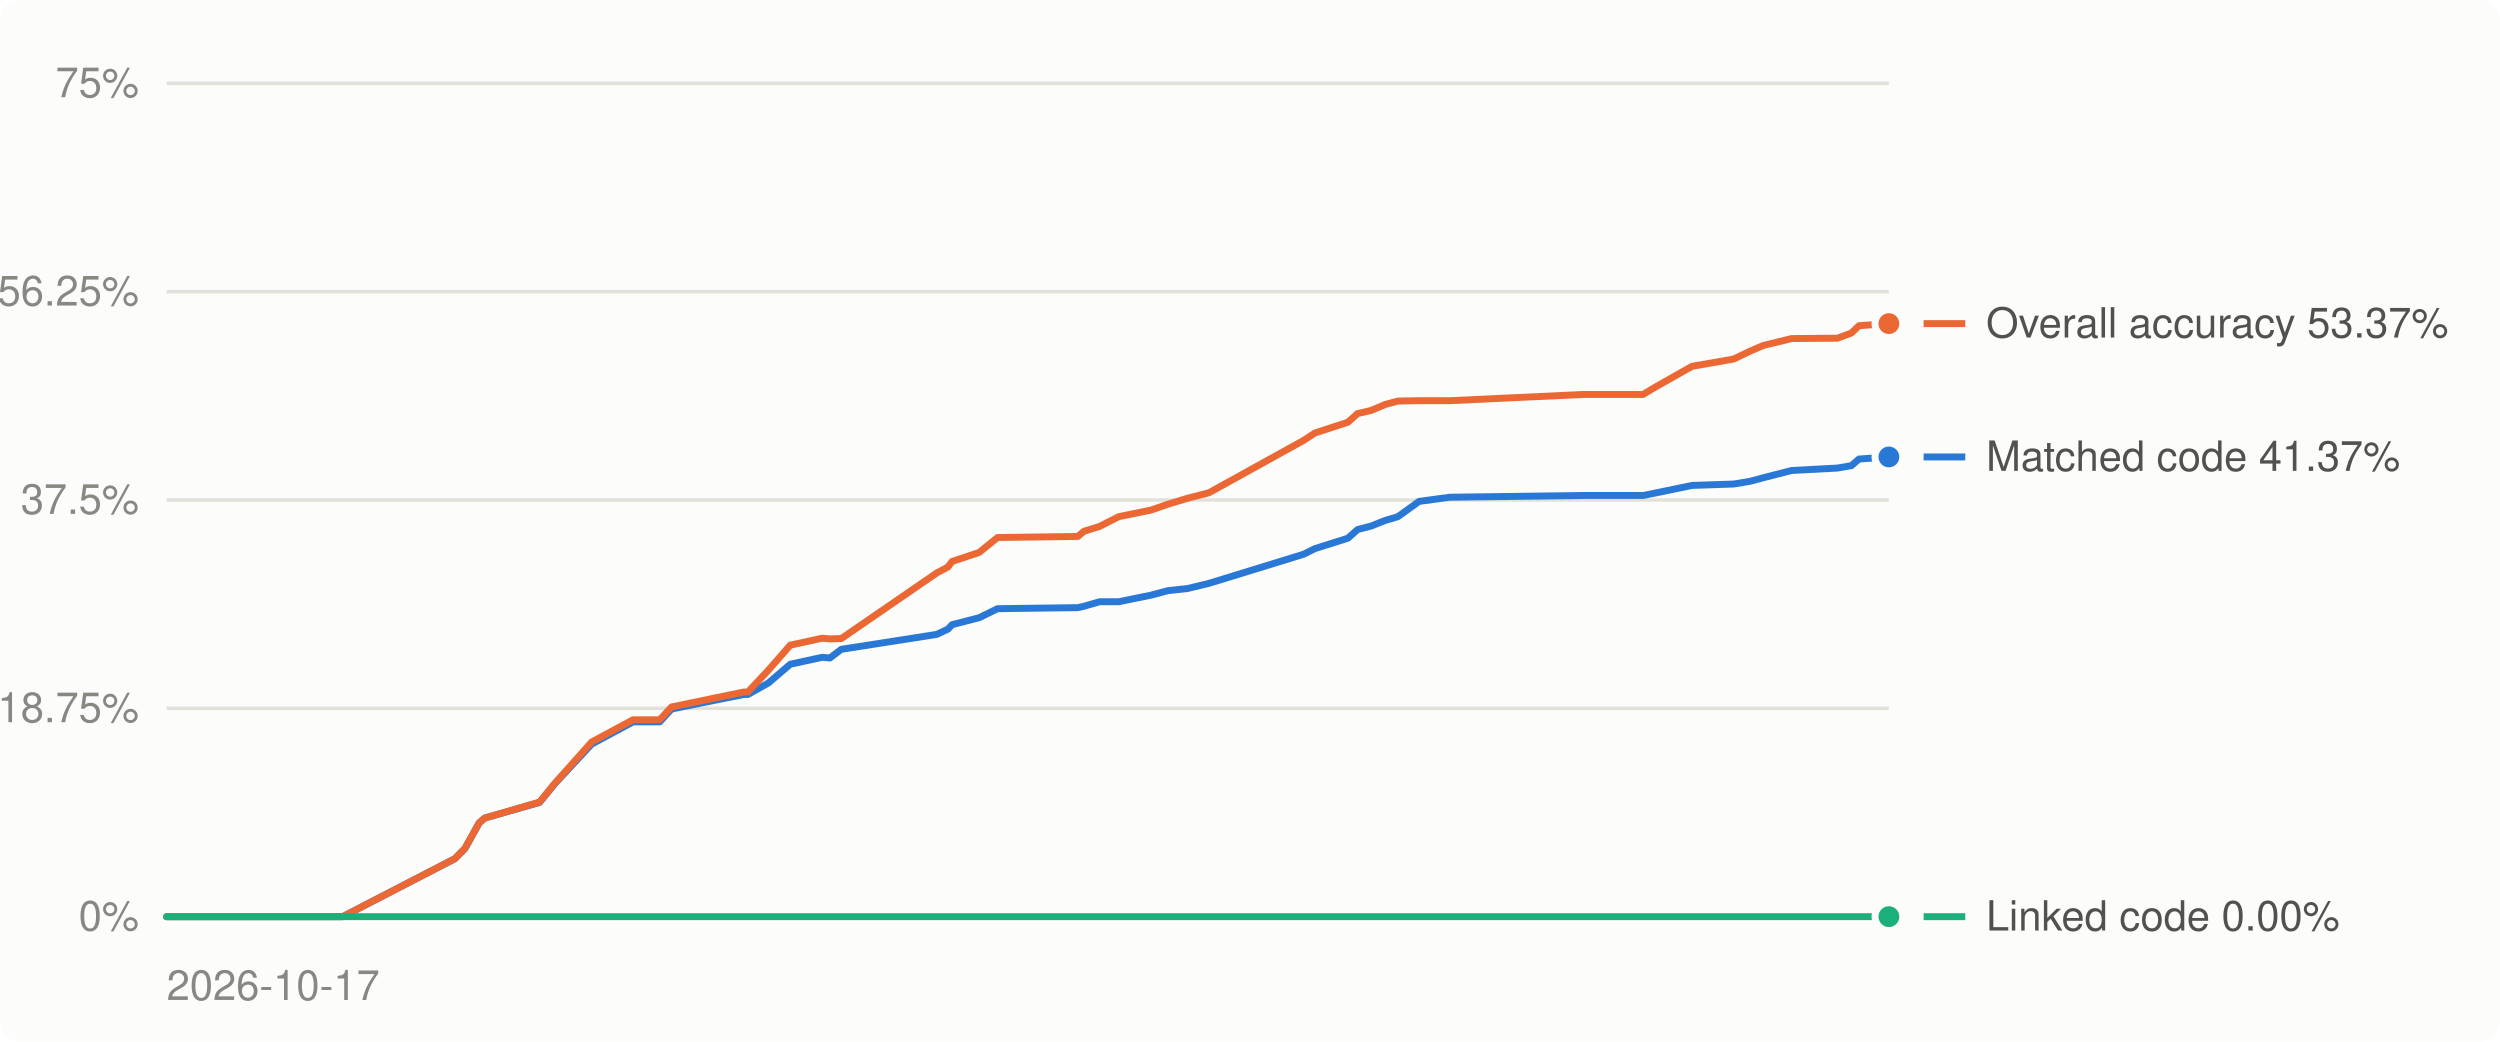
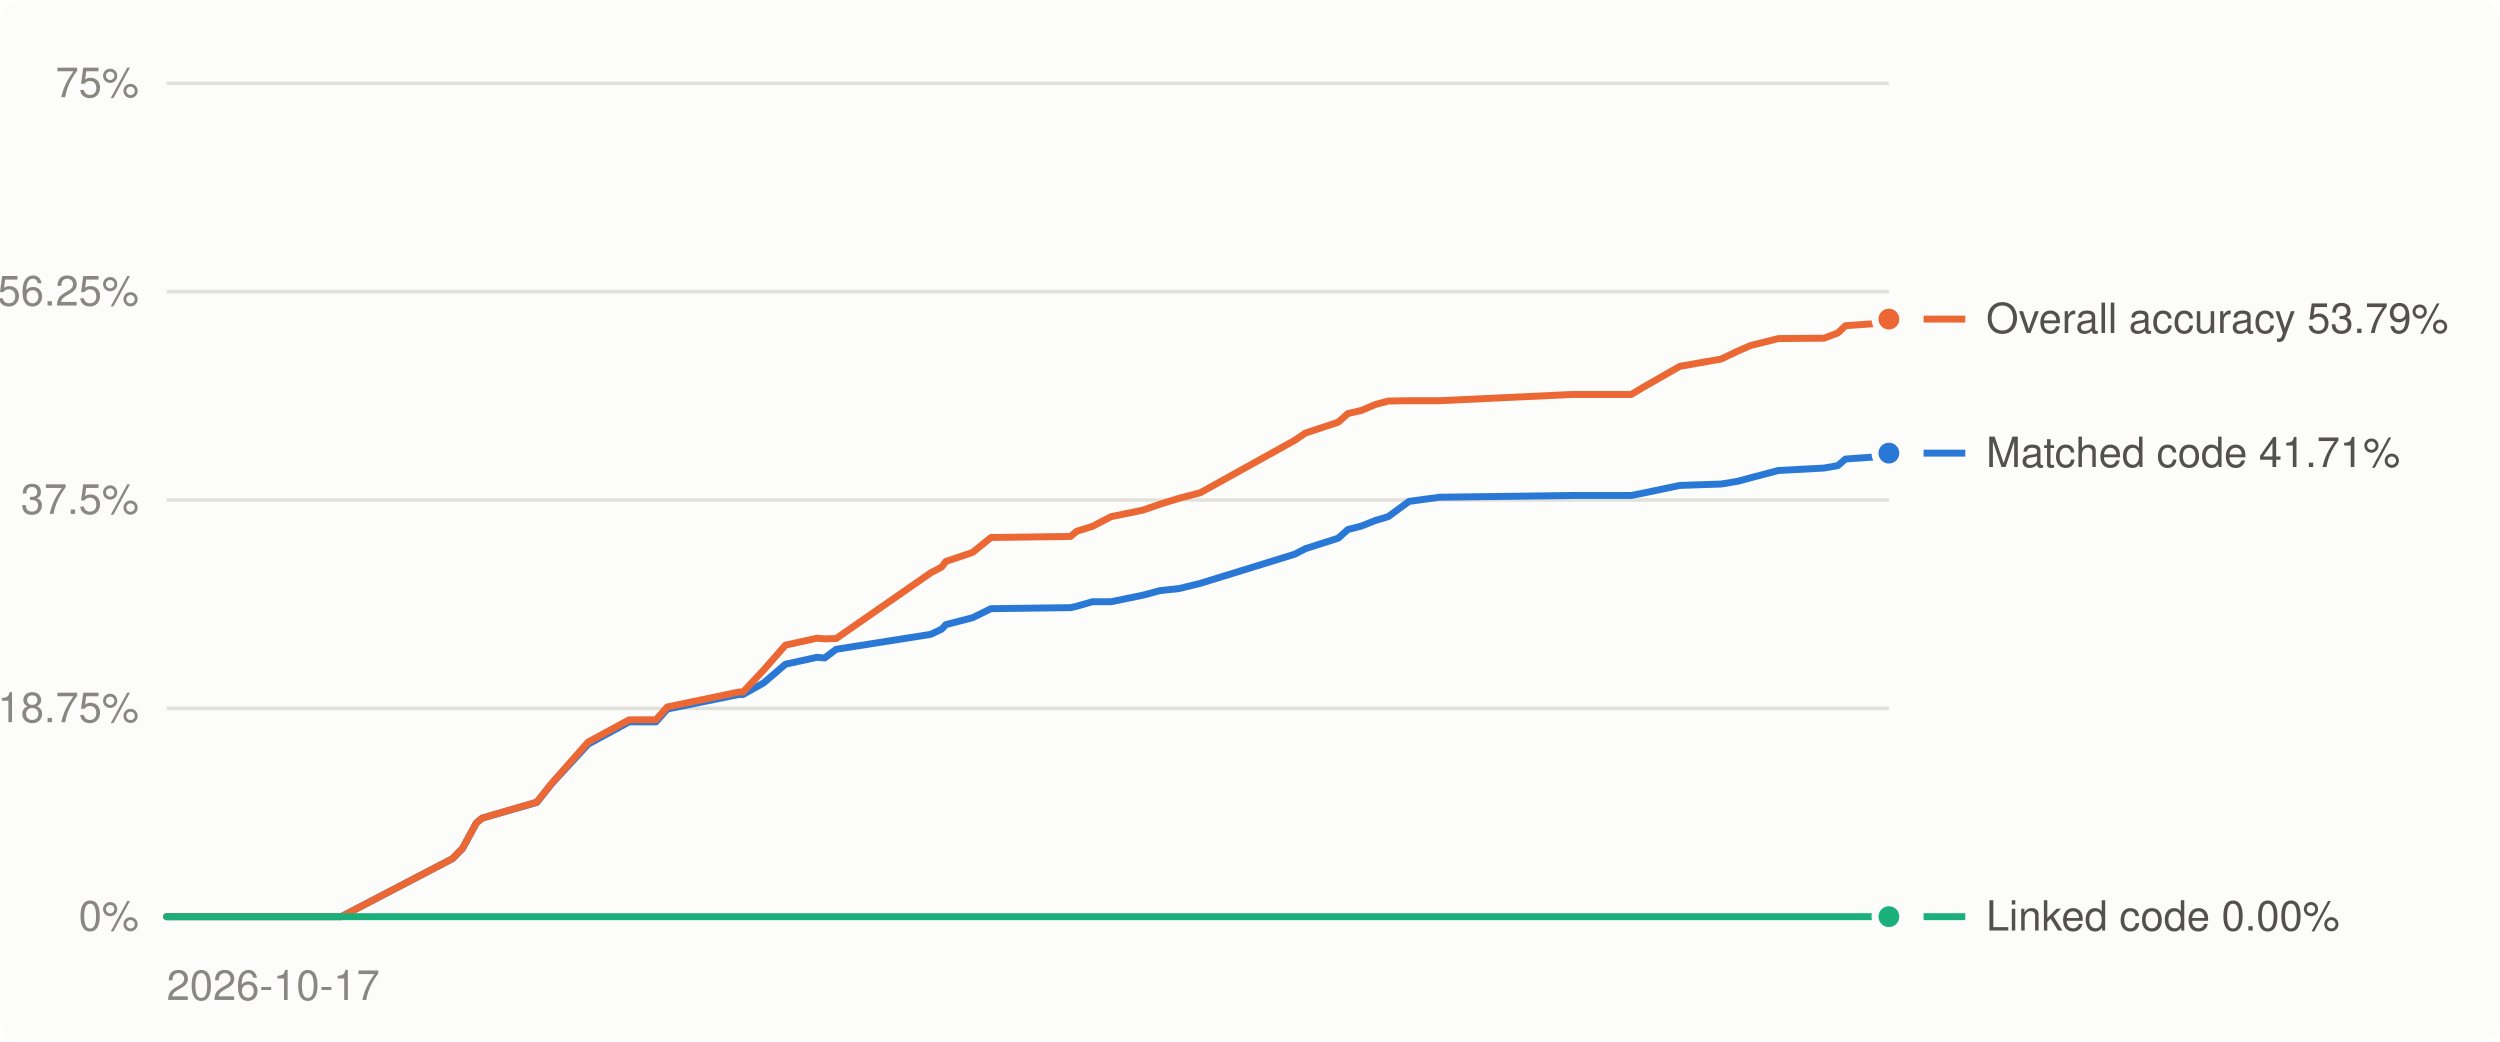
<svg xmlns="http://www.w3.org/2000/svg" viewBox="0 0 720 300" width="720" height="300" role="img" aria-label="Decompilation progress over time">
  <style>
.bg{fill:#fcfcfb}.grid{stroke:#e1e0d9}.muted{fill:#898781}.lbl{fill:#52514e}.ln0{stroke:#2a78d6}.dot0{fill:#2a78d6;stroke:#fcfcfb}.ln1{stroke:#eb6834}.dot1{fill:#eb6834;stroke:#fcfcfb}.ln2{stroke:#1baf7a}.dot2{fill:#1baf7a;stroke:#fcfcfb}
@media (prefers-color-scheme: dark){.bg{fill:#1a1a19}.grid{stroke:#2c2c2a}.muted{fill:#898781}.lbl{fill:#c3c2b7}.ln0{stroke:#3987e5}.dot0{fill:#3987e5;stroke:#1a1a19}.ln1{stroke:#d95926}.dot1{fill:#d95926;stroke:#1a1a19}.ln2{stroke:#199e70}.dot2{fill:#199e70;stroke:#1a1a19}}
text{font:12px -apple-system,BlinkMacSystemFont,'Segoe UI',Helvetica,Arial,sans-serif}
</style>
  <rect class="bg" width="720" height="300" rx="6" />
  <line x1="48" x2="544" y1="264.0" y2="264.0" class="grid" stroke-width="1" />
  <text x="40" y="268.0" class="muted" text-anchor="end">0%</text>
  <line x1="48" x2="544" y1="204.0" y2="204.0" class="grid" stroke-width="1" />
  <text x="40" y="208.0" class="muted" text-anchor="end">18.75%</text>
  <line x1="48" x2="544" y1="144.0" y2="144.0" class="grid" stroke-width="1" />
  <text x="40" y="148.0" class="muted" text-anchor="end">37.5%</text>
  <line x1="48" x2="544" y1="84.0" y2="84.0" class="grid" stroke-width="1" />
  <text x="40" y="88.0" class="muted" text-anchor="end">56.25%</text>
  <line x1="48" x2="544" y1="24.0" y2="24.0" class="grid" stroke-width="1" />
  <text x="40" y="28.0" class="muted" text-anchor="end">75%</text>
  <text class="muted" x="48.0" y="288" text-anchor="start">2026-10-17</text>
-   <polyline points="48.0,264.0 98.7,264.0 131.0,247.3 133.9,244.4 138.0,237.0 139.6,235.6 155.4,231.1 159.8,225.7 170.4,214.3 182.3,207.9 190.0,207.9 193.4,204.2 214.2,200.0 215.4,200.0 221.3,196.7 227.6,191.3 236.8,189.3 239.0,189.5 242.3,187.0 269.8,182.7 273.0,181.2 274.2,179.9 282.0,177.9 287.3,175.3 310.4,175.0 312.2,174.6 316.7,173.3 322.2,173.3 331.5,171.4 336.4,170.1 342.0,169.5 348.2,168.0 375.5,159.6 378.7,158.0 388.2,155.0 391.0,152.5 394.9,151.5 398.9,149.9 402.6,148.8 408.7,144.4 417.5,143.2 456.0,142.7 473.2,142.7 476.7,142.0 487.3,139.8 499.3,139.4 504.1,138.6 507.8,137.6 516.0,135.5 529.2,134.8 533.2,134.1 535.4,132.2 544.0,131.6" fill="none" class="ln0" stroke-width="2" stroke-linejoin="round" stroke-linecap="round" />
-   <polyline points="48.0,264.0 98.7,264.0 131.0,247.3 133.9,244.3 138.0,237.0 139.6,235.6 155.4,231.0 159.8,225.6 170.4,213.7 182.3,207.3 190.0,207.3 193.4,203.6 214.2,199.3 215.4,199.3 221.3,193.0 227.6,185.8 236.8,183.8 239.0,184.0 242.3,183.9 269.8,165.0 273.0,163.3 274.2,161.7 282.0,159.1 287.3,154.8 310.4,154.5 312.2,153.0 316.7,151.6 322.2,148.8 331.5,146.9 336.4,145.2 342.0,143.5 348.2,141.9 375.5,126.8 378.7,124.7 388.2,121.6 391.0,119.1 394.9,118.2 398.9,116.5 402.6,115.5 408.7,115.4 417.5,115.4 456.0,113.6 473.2,113.6 476.7,111.5 487.3,105.5 499.3,103.4 504.1,101.1 507.8,99.5 516.0,97.5 529.2,97.4 533.2,95.9 535.4,93.8 544.0,93.2" fill="none" class="ln1" stroke-width="2" stroke-linejoin="round" stroke-linecap="round" />
-   <polyline points="48.0,264.0 98.7,264.0 131.0,264.0 133.9,264.0 138.0,264.0 139.6,264.0 155.4,264.0 159.8,264.0 170.4,264.0 182.3,264.0 190.0,264.0 193.4,264.0 214.2,264.0 215.4,264.0 221.3,264.0 227.6,264.0 236.8,264.0 239.0,264.0 242.3,264.0 269.8,264.0 273.0,264.0 274.2,264.0 282.0,264.0 287.3,264.0 310.4,264.0 312.2,264.0 316.7,264.0 322.2,264.0 331.5,264.0 336.4,264.0 342.0,264.0 348.2,264.0 375.5,264.0 378.7,264.0 388.2,264.0 391.0,264.0 394.9,264.0 398.9,264.0 402.6,264.0 408.7,264.0 417.5,264.0 456.0,264.0 473.2,264.0 476.7,264.0 487.3,264.0 499.3,264.0 504.1,264.0 507.8,264.0 516.0,264.0 529.2,264.0 533.2,264.0 535.4,264.0 544.0,264.0" fill="none" class="ln2" stroke-width="2" stroke-linejoin="round" stroke-linecap="round" />
-   <circle cx="544.0" cy="131.6" r="4" class="dot0" stroke-width="2" />
-   <circle cx="544.0" cy="93.2" r="4" class="dot1" stroke-width="2" />
+   <polyline points="48.0,264.0 98.3,264.0 130.3,247.3 133.2,244.4 137.2,237.0 138.9,235.6 154.6,231.1 158.9,225.7 169.4,214.3 181.2,207.9 188.9,207.9 192.2,204.2 212.8,200.0 214.0,200.0 219.9,196.7 226.2,191.3 235.3,189.3 237.5,189.5 240.8,187.0 268.0,182.7 271.2,181.2 272.4,179.9 280.1,177.9 285.4,175.3 308.3,175.0 310.1,174.6 314.6,173.3 320.0,173.3 329.2,171.4 334.1,170.1 339.6,169.5 345.7,168.0 372.9,159.6 376.0,158.0 385.4,155.0 388.2,152.5 392.1,151.5 396.1,149.9 399.8,148.8 405.8,144.4 414.6,143.2 452.8,142.7 469.8,142.7 473.3,142.0 483.8,139.8 495.7,139.4 500.5,138.6 504.2,137.6 512.2,135.5 525.3,134.8 529.3,134.1 531.5,132.2 540.0,131.6 544.0,130.5" fill="none" class="ln0" stroke-width="2" stroke-linejoin="round" stroke-linecap="round" />
+   <polyline points="48.0,264.0 98.3,264.0 130.3,247.3 133.2,244.3 137.2,237.0 138.9,235.6 154.6,231.0 158.9,225.6 169.4,213.7 181.2,207.3 188.9,207.3 192.2,203.6 212.8,199.3 214.0,199.3 219.9,193.0 226.2,185.8 235.3,183.8 237.5,184.0 240.8,183.9 268.0,165.0 271.2,163.3 272.4,161.7 280.1,159.1 285.4,154.8 308.3,154.5 310.1,153.0 314.6,151.6 320.0,148.8 329.2,146.9 334.1,145.2 339.6,143.5 345.7,141.9 372.9,126.8 376.0,124.7 385.4,121.6 388.2,119.1 392.1,118.2 396.1,116.5 399.8,115.5 405.8,115.4 414.6,115.4 452.8,113.6 469.8,113.6 473.3,111.5 483.8,105.5 495.7,103.4 500.5,101.1 504.2,99.5 512.2,97.5 525.3,97.4 529.3,95.9 531.5,93.8 540.0,93.2 544.0,91.9" fill="none" class="ln1" stroke-width="2" stroke-linejoin="round" stroke-linecap="round" />
+   <polyline points="48.0,264.0 98.3,264.0 130.3,264.0 133.2,264.0 137.2,264.0 138.9,264.0 154.6,264.0 158.9,264.0 169.4,264.0 181.2,264.0 188.9,264.0 192.2,264.0 212.8,264.0 214.0,264.0 219.9,264.0 226.2,264.0 235.3,264.0 237.5,264.0 240.8,264.0 268.0,264.0 271.2,264.0 272.4,264.0 280.1,264.0 285.4,264.0 308.3,264.0 310.1,264.0 314.6,264.0 320.0,264.0 329.2,264.0 334.1,264.0 339.6,264.0 345.7,264.0 372.9,264.0 376.0,264.0 385.4,264.0 388.2,264.0 392.1,264.0 396.1,264.0 399.8,264.0 405.8,264.0 414.6,264.0 452.8,264.0 469.8,264.0 473.3,264.0 483.8,264.0 495.7,264.0 500.5,264.0 504.2,264.0 512.2,264.0 525.3,264.0 529.3,264.0 531.5,264.0 540.0,264.0 544.0,264.0" fill="none" class="ln2" stroke-width="2" stroke-linejoin="round" stroke-linecap="round" />
+   <circle cx="544.0" cy="130.5" r="4" class="dot0" stroke-width="2" />
+   <circle cx="544.0" cy="91.9" r="4" class="dot1" stroke-width="2" />
  <circle cx="544.0" cy="264.0" r="4" class="dot2" stroke-width="2" />
  <line x1="554" x2="566" y1="264.0" y2="264.0" class="ln2" stroke-width="2" />
  <text class="lbl" x="572" y="268.0">Linked code 0.00%</text>
-   <line x1="554" x2="566" y1="131.6" y2="131.6" class="ln0" stroke-width="2" />
-   <text class="lbl" x="572" y="135.6">Matched code 41.37%</text>
-   <line x1="554" x2="566" y1="93.2" y2="93.2" class="ln1" stroke-width="2" />
-   <text class="lbl" x="572" y="97.2">Overall accuracy 53.37%</text>
+   <line x1="554" x2="566" y1="130.5" y2="130.5" class="ln0" stroke-width="2" />
+   <text class="lbl" x="572" y="134.5">Matched code 41.71%</text>
+   <line x1="554" x2="566" y1="91.9" y2="91.9" class="ln1" stroke-width="2" />
+   <text class="lbl" x="572" y="95.9">Overall accuracy 53.79%</text>
</svg>
